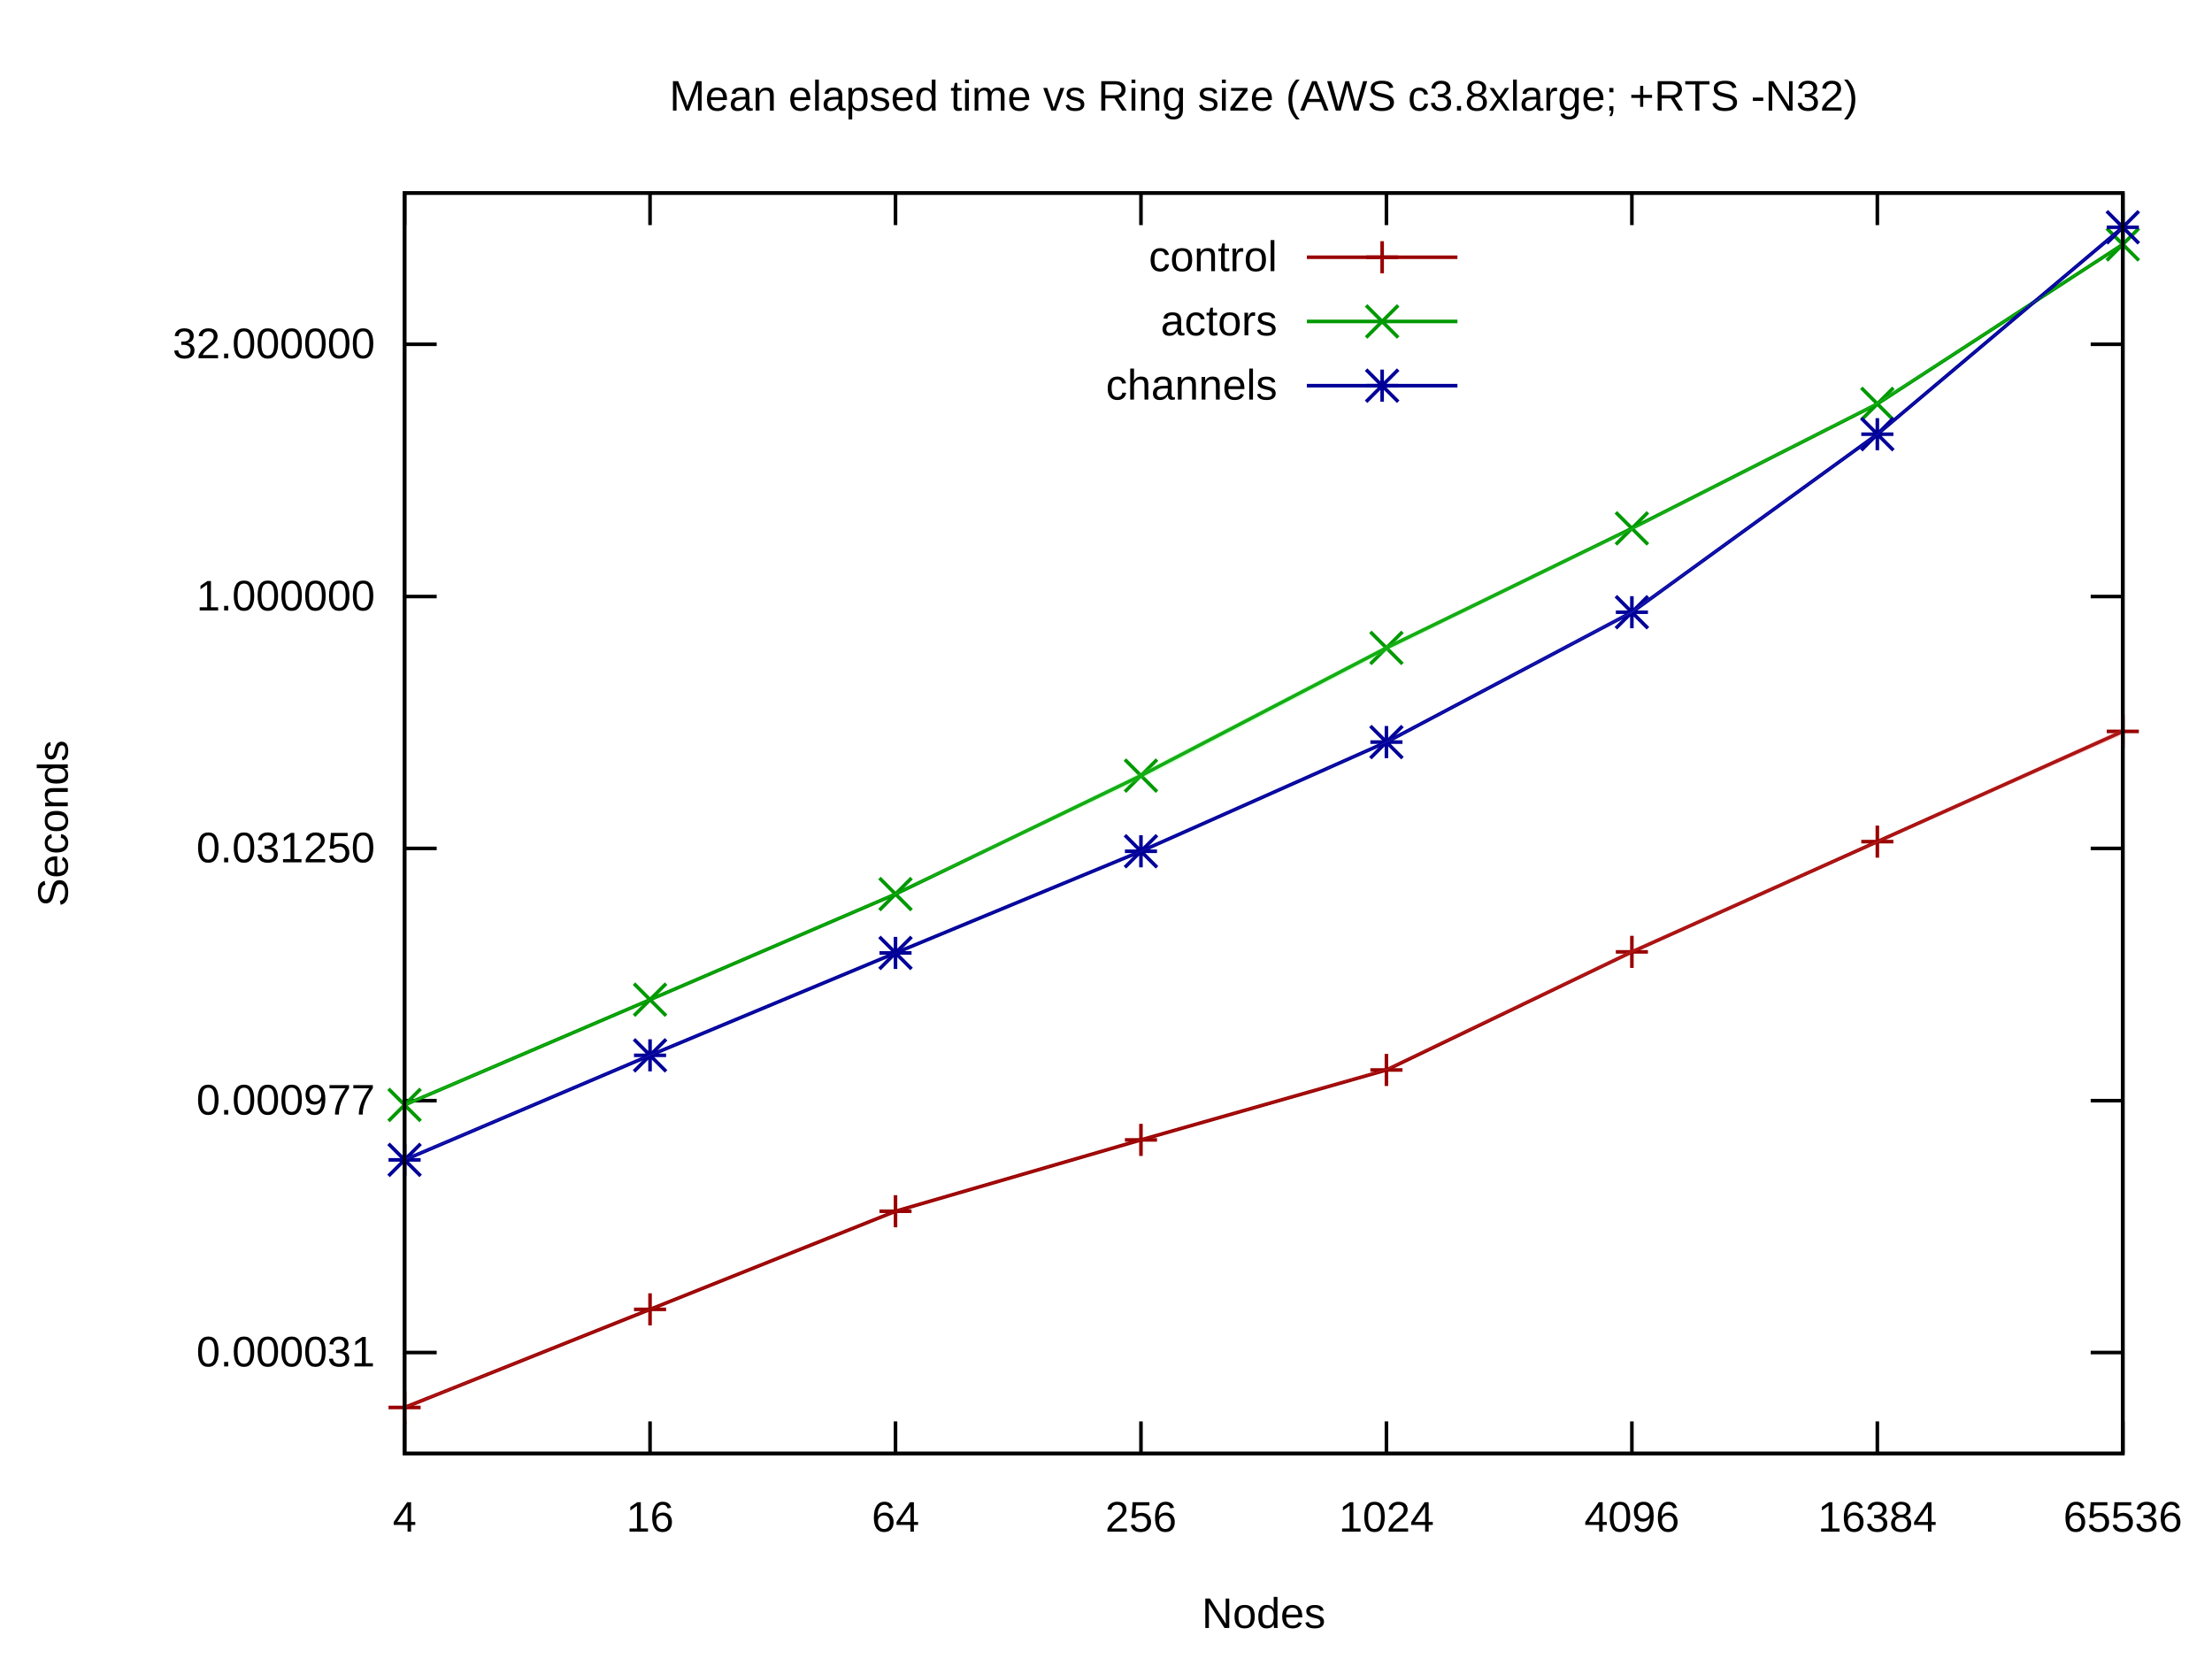
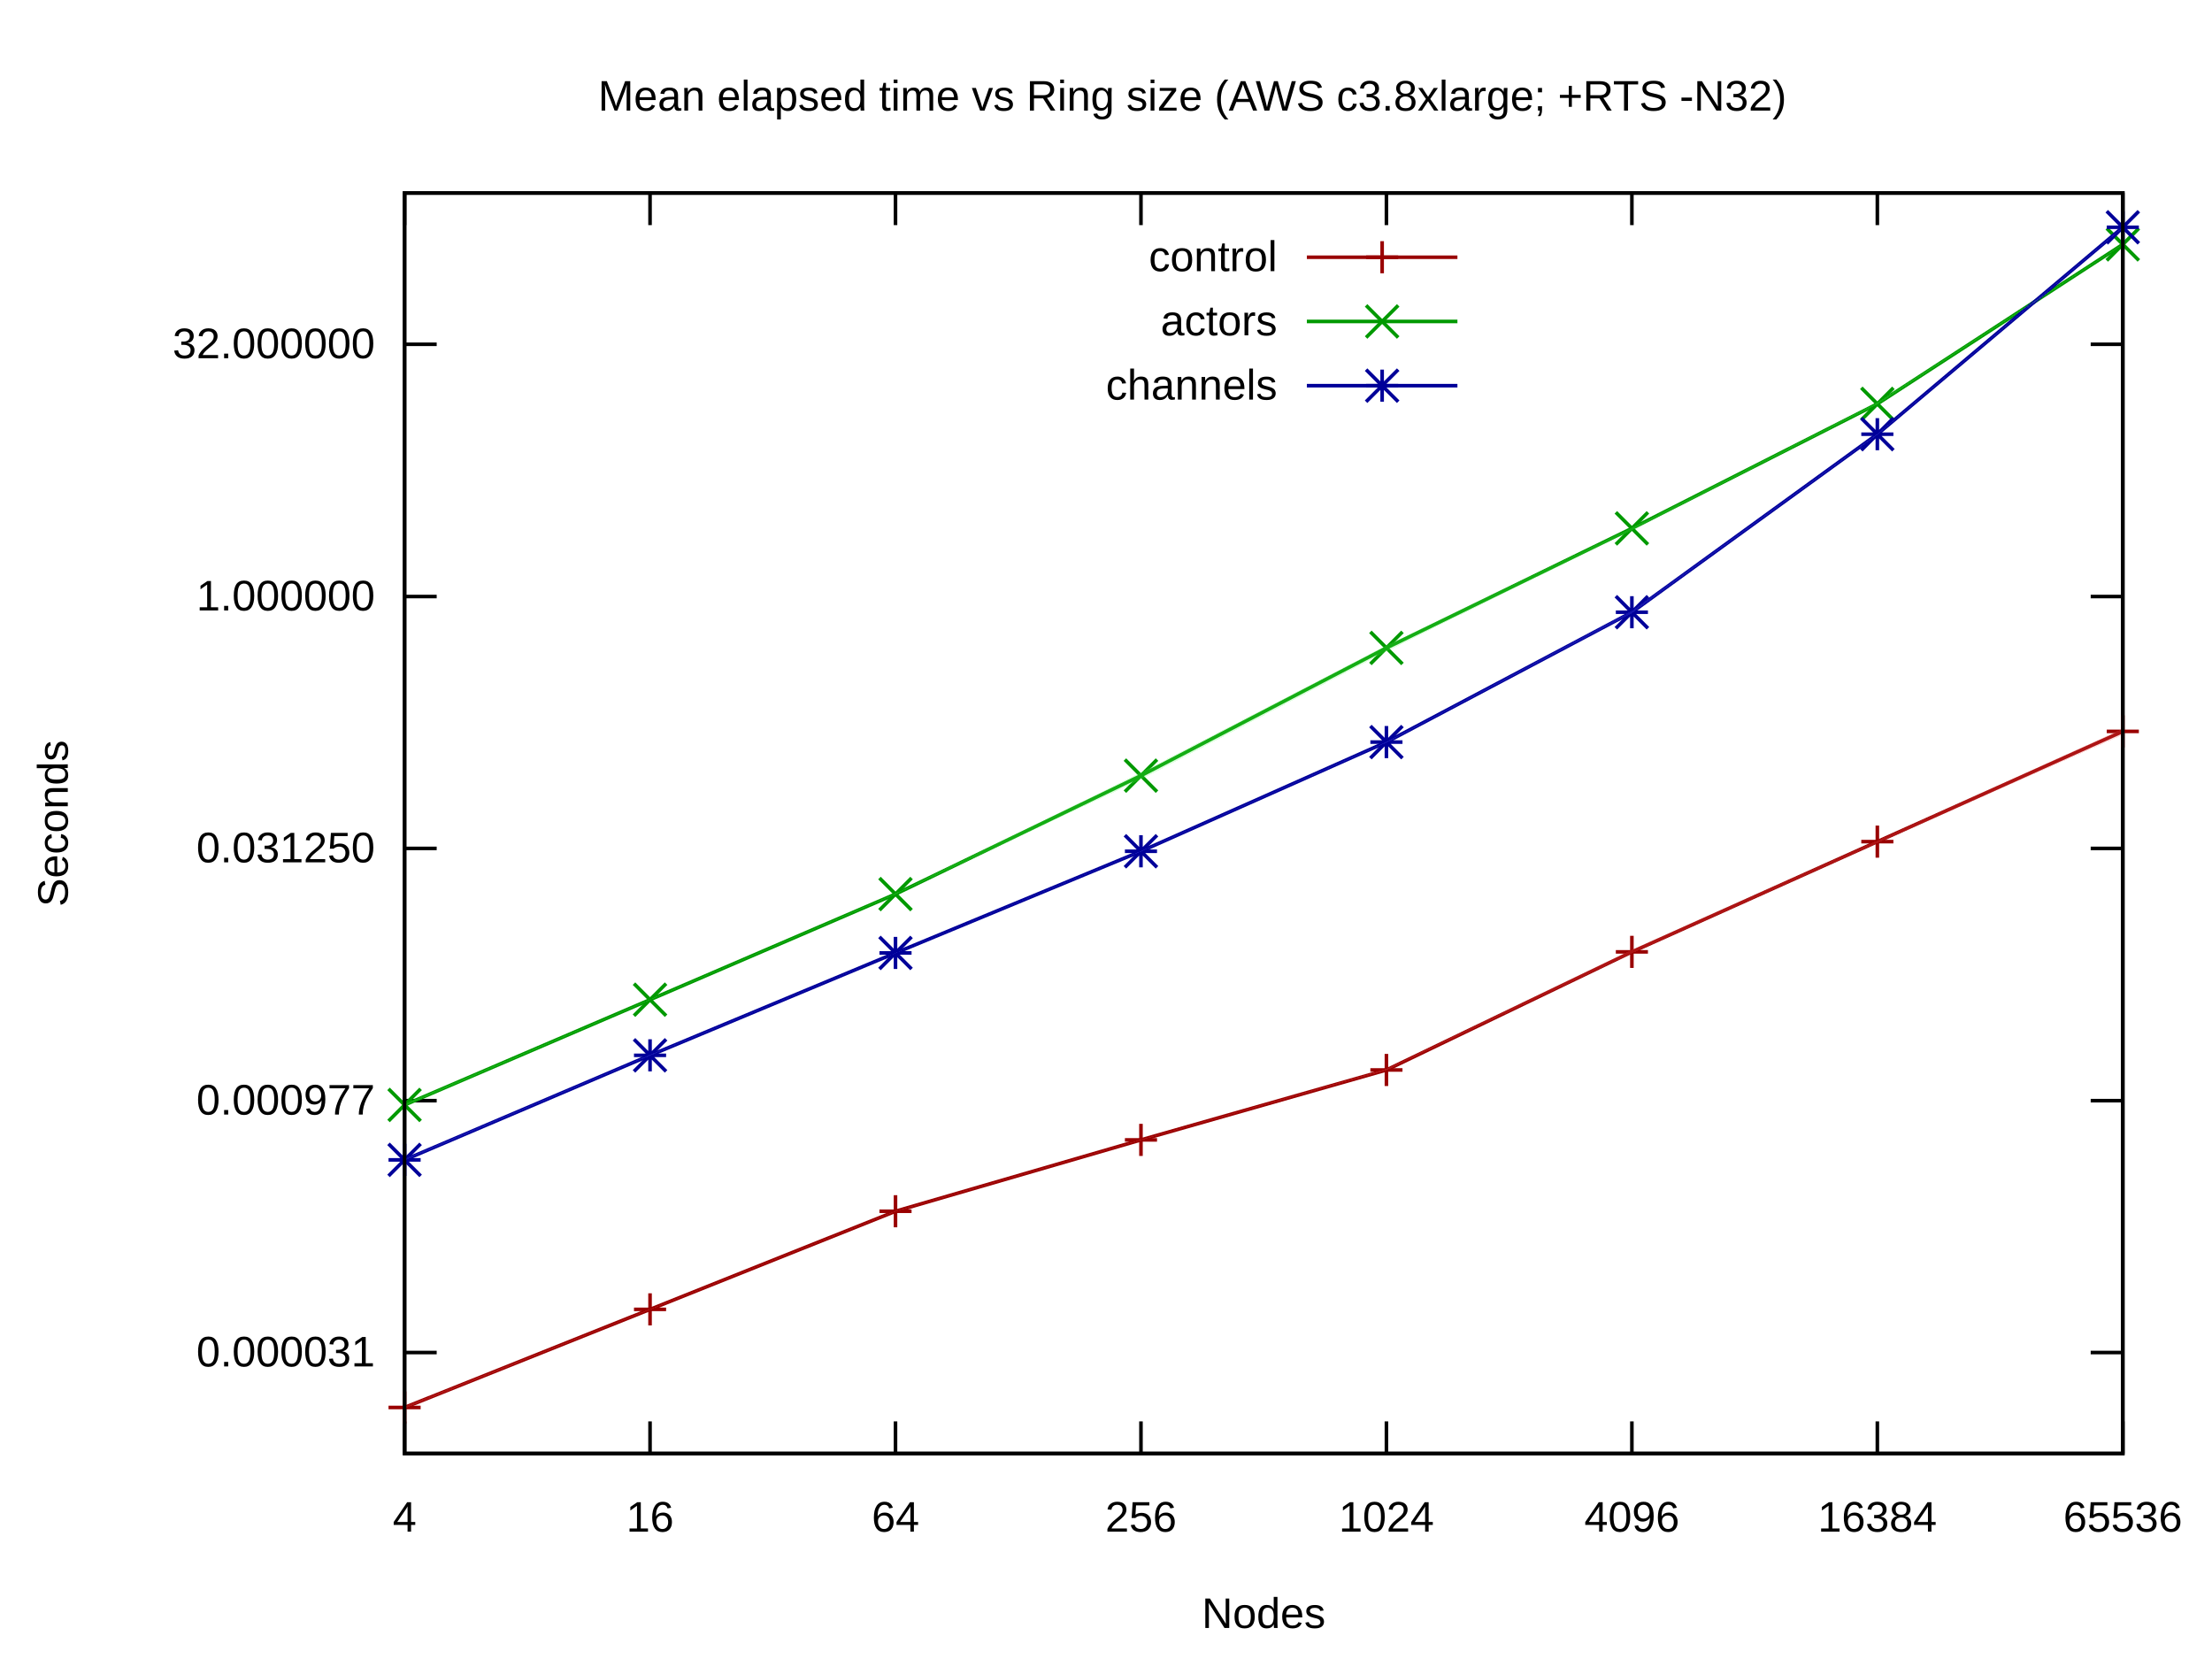
<svg xmlns="http://www.w3.org/2000/svg" xmlns:xlink="http://www.w3.org/1999/xlink" width="620" height="465" viewBox="0 0 620 465">
  <g id="gnuplot_canvas">
    <rect x="0" y="0" width="620" height="465" fill="none" />
    <defs>
      <circle id="gpDot" r="0.5" stroke-width="0.5" stroke="currentColor" />
      <path id="gpPt0" stroke-width="0.222" stroke="currentColor" d="M-1,0 h2 M0,-1 v2" />
      <path id="gpPt1" stroke-width="0.222" stroke="currentColor" d="M-1,-1 L1,1 M1,-1 L-1,1" />
      <path id="gpPt2" stroke-width="0.222" stroke="currentColor" d="M-1,0 L1,0 M0,-1 L0,1 M-1,-1 L1,1 M-1,1 L1,-1" />
      <rect id="gpPt3" stroke-width="0.222" stroke="currentColor" x="-1" y="-1" width="2" height="2" />
      <rect id="gpPt4" stroke-width="0.222" stroke="currentColor" fill="currentColor" x="-1" y="-1" width="2" height="2" />
      <circle id="gpPt5" stroke-width="0.222" stroke="currentColor" cx="0" cy="0" r="1" />
      <use xlink:href="#gpPt5" id="gpPt6" fill="currentColor" stroke="none" />
      <path id="gpPt7" stroke-width="0.222" stroke="currentColor" d="M0,-1.33 L-1.33,0.67 L1.33,0.67 z" />
      <use xlink:href="#gpPt7" id="gpPt8" fill="currentColor" stroke="none" />
      <use xlink:href="#gpPt7" id="gpPt9" stroke="currentColor" transform="rotate(180)" />
      <use xlink:href="#gpPt9" id="gpPt10" fill="currentColor" stroke="none" />
      <use xlink:href="#gpPt3" id="gpPt11" stroke="currentColor" transform="rotate(45)" />
      <use xlink:href="#gpPt11" id="gpPt12" fill="currentColor" stroke="none" />
      <path id="gpPt13" stroke-width="0.222" stroke="currentColor" d="M0,1.330 L1.265,0.411 L0.782,-1.067 L-0.782,-1.076 L-1.265,0.411 z" />
      <use xlink:href="#gpPt13" id="gpPt14" fill="currentColor" stroke="none" />
      <filter id="textbox" filterUnits="objectBoundingBox" x="0" y="0" height="1" width="1">
        <feFlood flood-color="white" flood-opacity="1" result="bgnd" />
        <feComposite in="SourceGraphic" in2="bgnd" operator="atop" />
      </filter>
      <filter id="greybox" filterUnits="objectBoundingBox" x="0" y="0" height="1" width="1">
        <feFlood flood-color="lightgrey" flood-opacity="1" result="grey" />
        <feComposite in="SourceGraphic" in2="grey" operator="atop" />
      </filter>
    </defs>
    <g fill="none" color="white" stroke="black" stroke-width="1.00" stroke-linecap="butt" stroke-linejoin="miter">
</g>
    <g fill="none" color="black" stroke="currentColor" stroke-width="1.00" stroke-linecap="butt" stroke-linejoin="miter">
      <path stroke="black" d="M113.4,379.1 L122.4,379.1 M595.0,379.1 L586.0,379.1  " />
      <g transform="translate(105.1,383.0)" stroke="none" fill="black" font-family="Arial" font-size="12.00" text-anchor="end">
        <text>
          <tspan font-family="Arial">0.000031</tspan>
        </text>
      </g>
    </g>
    <g fill="none" color="black" stroke="currentColor" stroke-width="1.00" stroke-linecap="butt" stroke-linejoin="miter">
      <path stroke="black" d="M113.4,308.5 L122.4,308.5 M595.0,308.5 L586.0,308.5  " />
      <g transform="translate(105.1,312.4)" stroke="none" fill="black" font-family="Arial" font-size="12.00" text-anchor="end">
        <text>
          <tspan font-family="Arial">0.000977</tspan>
        </text>
      </g>
    </g>
    <g fill="none" color="black" stroke="currentColor" stroke-width="1.00" stroke-linecap="butt" stroke-linejoin="miter">
      <path stroke="black" d="M113.4,237.8 L122.4,237.8 M595.0,237.8 L586.0,237.8  " />
      <g transform="translate(105.1,241.7)" stroke="none" fill="black" font-family="Arial" font-size="12.00" text-anchor="end">
        <text>
          <tspan font-family="Arial">0.031250</tspan>
        </text>
      </g>
    </g>
    <g fill="none" color="black" stroke="currentColor" stroke-width="1.00" stroke-linecap="butt" stroke-linejoin="miter">
      <path stroke="black" d="M113.4,167.2 L122.4,167.2 M595.0,167.2 L586.0,167.2  " />
      <g transform="translate(105.1,171.1)" stroke="none" fill="black" font-family="Arial" font-size="12.00" text-anchor="end">
        <text>
          <tspan font-family="Arial">1.000000</tspan>
        </text>
      </g>
    </g>
    <g fill="none" color="black" stroke="currentColor" stroke-width="1.00" stroke-linecap="butt" stroke-linejoin="miter">
      <path stroke="black" d="M113.4,96.5 L122.4,96.5 M595.0,96.5 L586.0,96.5  " />
      <g transform="translate(105.1,100.4)" stroke="none" fill="black" font-family="Arial" font-size="12.00" text-anchor="end">
        <text>
          <tspan font-family="Arial">32.000000</tspan>
        </text>
      </g>
    </g>
    <g fill="none" color="black" stroke="currentColor" stroke-width="1.00" stroke-linecap="butt" stroke-linejoin="miter">
      <path stroke="black" d="M113.4,407.4 L113.4,398.4 M113.4,54.1 L113.4,63.1  " />
      <g transform="translate(113.4,429.3)" stroke="none" fill="black" font-family="Arial" font-size="12.00" text-anchor="middle">
        <text>
          <tspan font-family="Arial"> 4</tspan>
        </text>
      </g>
    </g>
    <g fill="none" color="black" stroke="currentColor" stroke-width="1.00" stroke-linecap="butt" stroke-linejoin="miter">
      <path stroke="black" d="M182.2,407.4 L182.2,398.4 M182.2,54.1 L182.2,63.1  " />
      <g transform="translate(182.2,429.3)" stroke="none" fill="black" font-family="Arial" font-size="12.00" text-anchor="middle">
        <text>
          <tspan font-family="Arial"> 16</tspan>
        </text>
      </g>
    </g>
    <g fill="none" color="black" stroke="currentColor" stroke-width="1.00" stroke-linecap="butt" stroke-linejoin="miter">
      <path stroke="black" d="M251.0,407.4 L251.0,398.4 M251.0,54.1 L251.0,63.1  " />
      <g transform="translate(251.0,429.3)" stroke="none" fill="black" font-family="Arial" font-size="12.00" text-anchor="middle">
        <text>
          <tspan font-family="Arial"> 64</tspan>
        </text>
      </g>
    </g>
    <g fill="none" color="black" stroke="currentColor" stroke-width="1.00" stroke-linecap="butt" stroke-linejoin="miter">
      <path stroke="black" d="M319.8,407.4 L319.8,398.4 M319.8,54.1 L319.8,63.1  " />
      <g transform="translate(319.8,429.3)" stroke="none" fill="black" font-family="Arial" font-size="12.00" text-anchor="middle">
        <text>
          <tspan font-family="Arial"> 256</tspan>
        </text>
      </g>
    </g>
    <g fill="none" color="black" stroke="currentColor" stroke-width="1.00" stroke-linecap="butt" stroke-linejoin="miter">
      <path stroke="black" d="M388.6,407.4 L388.6,398.4 M388.6,54.1 L388.6,63.1  " />
      <g transform="translate(388.6,429.3)" stroke="none" fill="black" font-family="Arial" font-size="12.00" text-anchor="middle">
        <text>
          <tspan font-family="Arial"> 1024</tspan>
        </text>
      </g>
    </g>
    <g fill="none" color="black" stroke="currentColor" stroke-width="1.00" stroke-linecap="butt" stroke-linejoin="miter">
      <path stroke="black" d="M457.4,407.4 L457.4,398.4 M457.4,54.1 L457.4,63.1  " />
      <g transform="translate(457.4,429.3)" stroke="none" fill="black" font-family="Arial" font-size="12.00" text-anchor="middle">
        <text>
          <tspan font-family="Arial"> 4096</tspan>
        </text>
      </g>
    </g>
    <g fill="none" color="black" stroke="currentColor" stroke-width="1.00" stroke-linecap="butt" stroke-linejoin="miter">
      <path stroke="black" d="M526.2,407.4 L526.2,398.4 M526.2,54.1 L526.2,63.1  " />
      <g transform="translate(526.2,429.3)" stroke="none" fill="black" font-family="Arial" font-size="12.00" text-anchor="middle">
        <text>
          <tspan font-family="Arial"> 16384</tspan>
        </text>
      </g>
    </g>
    <g fill="none" color="black" stroke="currentColor" stroke-width="1.00" stroke-linecap="butt" stroke-linejoin="miter">
      <path stroke="black" d="M595.0,407.4 L595.0,398.4 M595.0,54.1 L595.0,63.1  " />
      <g transform="translate(595.0,429.3)" stroke="none" fill="black" font-family="Arial" font-size="12.00" text-anchor="middle">
        <text>
          <tspan font-family="Arial"> 65536</tspan>
        </text>
      </g>
    </g>
    <g fill="none" color="black" stroke="currentColor" stroke-width="1.00" stroke-linecap="butt" stroke-linejoin="miter">
</g>
    <g fill="none" color="black" stroke="currentColor" stroke-width="1.00" stroke-linecap="butt" stroke-linejoin="miter">
      <path stroke="black" d="M113.4,54.1 L113.4,407.4 L595.0,407.4 L595.0,54.1 L113.4,54.1 Z  " />
    </g>
    <g fill="none" color="black" stroke="currentColor" stroke-width="1.00" stroke-linecap="butt" stroke-linejoin="miter">
      <g transform="translate(19.0,230.8) rotate(270)" stroke="none" fill="black" font-family="Arial" font-size="12.00" text-anchor="middle">
        <text>
          <tspan font-family="Arial">Seconds</tspan>
        </text>
      </g>
    </g>
    <g fill="none" color="black" stroke="currentColor" stroke-width="1.00" stroke-linecap="butt" stroke-linejoin="miter">
      <g transform="translate(354.2,456.3)" stroke="none" fill="black" font-family="Arial" font-size="12.00" text-anchor="middle">
        <text>
          <tspan font-family="Arial">Nodes</tspan>
        </text>
      </g>
    </g>
    <g fill="none" color="black" stroke="currentColor" stroke-width="1.00" stroke-linecap="butt" stroke-linejoin="miter">
-       <g transform="translate(354.2,31.0)" stroke="none" fill="black" font-family="Arial" font-size="12.00" text-anchor="middle">
+       <g transform="translate(334.2,31.0)" stroke="none" fill="black" font-family="Arial" font-size="12.00" text-anchor="middle">
        <text>
          <tspan font-family="Arial">Mean elapsed time vs Ring size (AWS c3.8xlarge; +RTS -N32)</tspan>
        </text>
      </g>
    </g>
    <g fill="none" color="black" stroke="currentColor" stroke-width="1.00" stroke-linecap="butt" stroke-linejoin="miter">
</g>
    <g id="gnuplot_plot_1">
      <g fill="none" color="black" stroke="currentColor" stroke-width="1.00" stroke-linecap="butt" stroke-linejoin="miter">
        <g transform="translate(358.0,76.0)" stroke="none" fill="black" font-family="Arial" font-size="12.00" text-anchor="end">
          <text>
            <tspan font-family="Arial">control</tspan>
          </text>
        </g>
      </g>
      <g fill="none" color="black" stroke="currentColor" stroke-width="1.00" stroke-linecap="butt" stroke-linejoin="miter">
        <path stroke="rgb(153,   0,   0)" d="M366.3,72.1 L408.5,72.1 M113.4,394.5 L182.2,367.0 L251.0,339.5 L319.8,319.5 L388.6,299.9 L457.4,266.8   L526.2,235.9 L595.0,205.0  " />
        <use xlink:href="#gpPt0" transform="translate(113.4,394.5) scale(4.50)" color="rgb(153,   0,   0)" />
        <use xlink:href="#gpPt0" transform="translate(182.2,367.0) scale(4.50)" color="rgb(153,   0,   0)" />
        <use xlink:href="#gpPt0" transform="translate(251.0,339.5) scale(4.50)" color="rgb(153,   0,   0)" />
        <use xlink:href="#gpPt0" transform="translate(319.8,319.5) scale(4.50)" color="rgb(153,   0,   0)" />
        <use xlink:href="#gpPt0" transform="translate(388.6,299.9) scale(4.50)" color="rgb(153,   0,   0)" />
        <use xlink:href="#gpPt0" transform="translate(457.4,266.8) scale(4.50)" color="rgb(153,   0,   0)" />
        <use xlink:href="#gpPt0" transform="translate(526.2,235.9) scale(4.50)" color="rgb(153,   0,   0)" />
        <use xlink:href="#gpPt0" transform="translate(595.0,205.0) scale(4.50)" color="rgb(153,   0,   0)" />
        <use xlink:href="#gpPt0" transform="translate(387.4,72.1) scale(4.50)" color="rgb(153,   0,   0)" />
      </g>
    </g>
    <g id="gnuplot_plot_2">
      <g fill="none" color="black" stroke="currentColor" stroke-width="1.00" stroke-linecap="butt" stroke-linejoin="miter">
        <g transform="translate(358.0,94.0)" stroke="none" fill="black" font-family="Arial" font-size="12.00" text-anchor="end">
          <text>
            <tspan font-family="Arial">actors</tspan>
          </text>
        </g>
      </g>
      <g fill="none" color="black" stroke="currentColor" stroke-width="1.00" stroke-linecap="butt" stroke-linejoin="miter">
        <path stroke="rgb(  0, 153,   0)" d="M366.3,90.1 L408.5,90.1 M113.4,309.7 L182.2,280.2 L251.0,250.6 L319.8,217.4 L388.6,181.6 L457.4,148.1   L526.2,113.2 L595.0,68.5  " />
        <use xlink:href="#gpPt1" transform="translate(113.4,309.7) scale(4.50)" color="rgb(  0, 153,   0)" />
        <use xlink:href="#gpPt1" transform="translate(182.2,280.2) scale(4.50)" color="rgb(  0, 153,   0)" />
        <use xlink:href="#gpPt1" transform="translate(251.0,250.6) scale(4.50)" color="rgb(  0, 153,   0)" />
        <use xlink:href="#gpPt1" transform="translate(319.8,217.4) scale(4.50)" color="rgb(  0, 153,   0)" />
        <use xlink:href="#gpPt1" transform="translate(388.6,181.6) scale(4.50)" color="rgb(  0, 153,   0)" />
        <use xlink:href="#gpPt1" transform="translate(457.4,148.1) scale(4.50)" color="rgb(  0, 153,   0)" />
        <use xlink:href="#gpPt1" transform="translate(526.2,113.2) scale(4.50)" color="rgb(  0, 153,   0)" />
        <use xlink:href="#gpPt1" transform="translate(595.0,68.5) scale(4.50)" color="rgb(  0, 153,   0)" />
        <use xlink:href="#gpPt1" transform="translate(387.4,90.1) scale(4.50)" color="rgb(  0, 153,   0)" />
      </g>
    </g>
    <g id="gnuplot_plot_3">
      <g fill="none" color="black" stroke="currentColor" stroke-width="1.00" stroke-linecap="butt" stroke-linejoin="miter">
        <g transform="translate(358.0,112.0)" stroke="none" fill="black" font-family="Arial" font-size="12.00" text-anchor="end">
          <text>
            <tspan font-family="Arial">channels</tspan>
          </text>
        </g>
      </g>
      <g fill="none" color="black" stroke="currentColor" stroke-width="1.00" stroke-linecap="butt" stroke-linejoin="miter">
        <path stroke="rgb(  0,   0, 153)" d="M366.3,108.1 L408.5,108.1 M113.4,325.1 L182.2,295.8 L251.0,267.1 L319.8,238.6 L388.6,208.0 L457.4,171.6   L526.2,121.7 L595.0,63.7  " />
        <use xlink:href="#gpPt2" transform="translate(113.4,325.1) scale(4.50)" color="rgb(  0,   0, 153)" />
        <use xlink:href="#gpPt2" transform="translate(182.2,295.8) scale(4.50)" color="rgb(  0,   0, 153)" />
        <use xlink:href="#gpPt2" transform="translate(251.0,267.1) scale(4.50)" color="rgb(  0,   0, 153)" />
        <use xlink:href="#gpPt2" transform="translate(319.8,238.6) scale(4.50)" color="rgb(  0,   0, 153)" />
        <use xlink:href="#gpPt2" transform="translate(388.6,208.0) scale(4.50)" color="rgb(  0,   0, 153)" />
        <use xlink:href="#gpPt2" transform="translate(457.4,171.6) scale(4.50)" color="rgb(  0,   0, 153)" />
        <use xlink:href="#gpPt2" transform="translate(526.2,121.7) scale(4.50)" color="rgb(  0,   0, 153)" />
        <use xlink:href="#gpPt2" transform="translate(595.0,63.7) scale(4.50)" color="rgb(  0,   0, 153)" />
        <use xlink:href="#gpPt2" transform="translate(387.4,108.1) scale(4.50)" color="rgb(  0,   0, 153)" />
      </g>
    </g>
    <g id="gnuplot_plot_4">
      <g fill="none" color="black" stroke="currentColor" stroke-width="1.00" stroke-linecap="butt" stroke-linejoin="miter">
        <g stroke="none" shape-rendering="crispEdges">
          <polygon fill="rgb(255, 102, 102)" fill-opacity="0.2" points="113.4,394.8 182.2,367.1 251.0,339.6 319.8,319.6 388.6,300.0 457.4,267.2 526.2,236.3 595.0,206.0 595.0,206.0 595.0,204.2 595.0,204.2 526.2,235.6 457.4,266.2 388.6,299.6 319.8,319.4 251.0,339.4 182.2,366.9 113.4,394.2 " />
        </g>
      </g>
    </g>
    <g id="gnuplot_plot_5">
      <g fill="none" color="black" stroke="currentColor" stroke-width="1.00" stroke-linecap="butt" stroke-linejoin="miter">
        <g stroke="none" shape-rendering="crispEdges">
          <polygon fill="rgb(102, 255, 102)" fill-opacity="0.2" points="113.4,310.0 182.2,280.3 251.0,250.7 319.8,218.5 388.6,182.6 457.4,148.6 526.2,113.4 595.0,68.6 595.0,68.4 526.2,112.8 457.4,147.9 388.6,180.9 319.8,216.5 251.0,250.4 182.2,280.1 113.4,309.4 " />
        </g>
      </g>
    </g>
    <g id="gnuplot_plot_6">
      <g fill="none" color="black" stroke="currentColor" stroke-width="1.00" stroke-linecap="butt" stroke-linejoin="miter">
        <g stroke="none" shape-rendering="crispEdges">
          <polygon fill="rgb(102, 102, 255)" fill-opacity="0.2" points="113.4,325.3 182.2,295.9 251.0,267.2 319.8,238.7 388.6,208.2 457.4,171.9 526.2,121.9 595.0,63.9 595.0,63.6 526.2,121.6 457.4,171.2 388.6,207.9 319.8,238.5 251.0,267.1 182.2,295.6 113.4,324.8 " />
        </g>
      </g>
    </g>
    <g fill="none" color="white" stroke="rgb(102, 102, 255)" stroke-width="2.00" stroke-linecap="butt" stroke-linejoin="miter">
</g>
    <g fill="none" color="black" stroke="currentColor" stroke-width="2.00" stroke-linecap="butt" stroke-linejoin="miter">
</g>
    <g fill="none" color="black" stroke="black" stroke-width="1.00" stroke-linecap="butt" stroke-linejoin="miter">
</g>
    <g fill="none" color="black" stroke="currentColor" stroke-width="1.00" stroke-linecap="butt" stroke-linejoin="miter">
      <path stroke="black" d="M113.4,54.1 L113.4,407.4 L595.0,407.4 L595.0,54.1 L113.4,54.1 Z  " />
    </g>
    <g fill="none" color="black" stroke="currentColor" stroke-width="1.00" stroke-linecap="butt" stroke-linejoin="miter">
</g>
  </g>
</svg>
